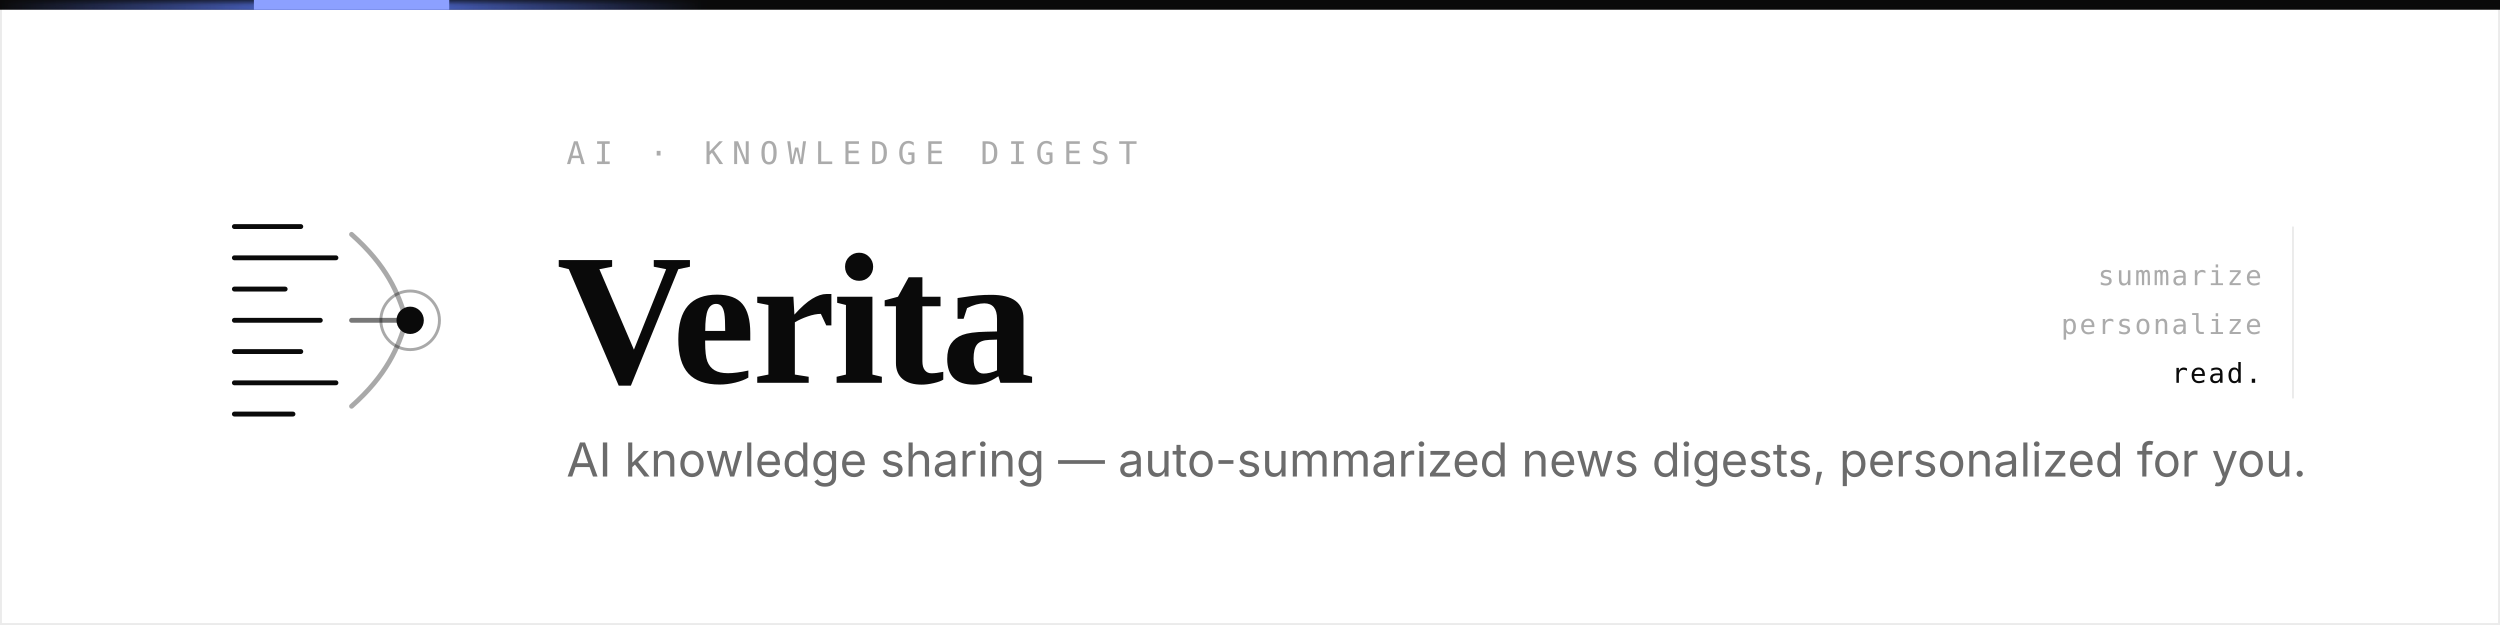
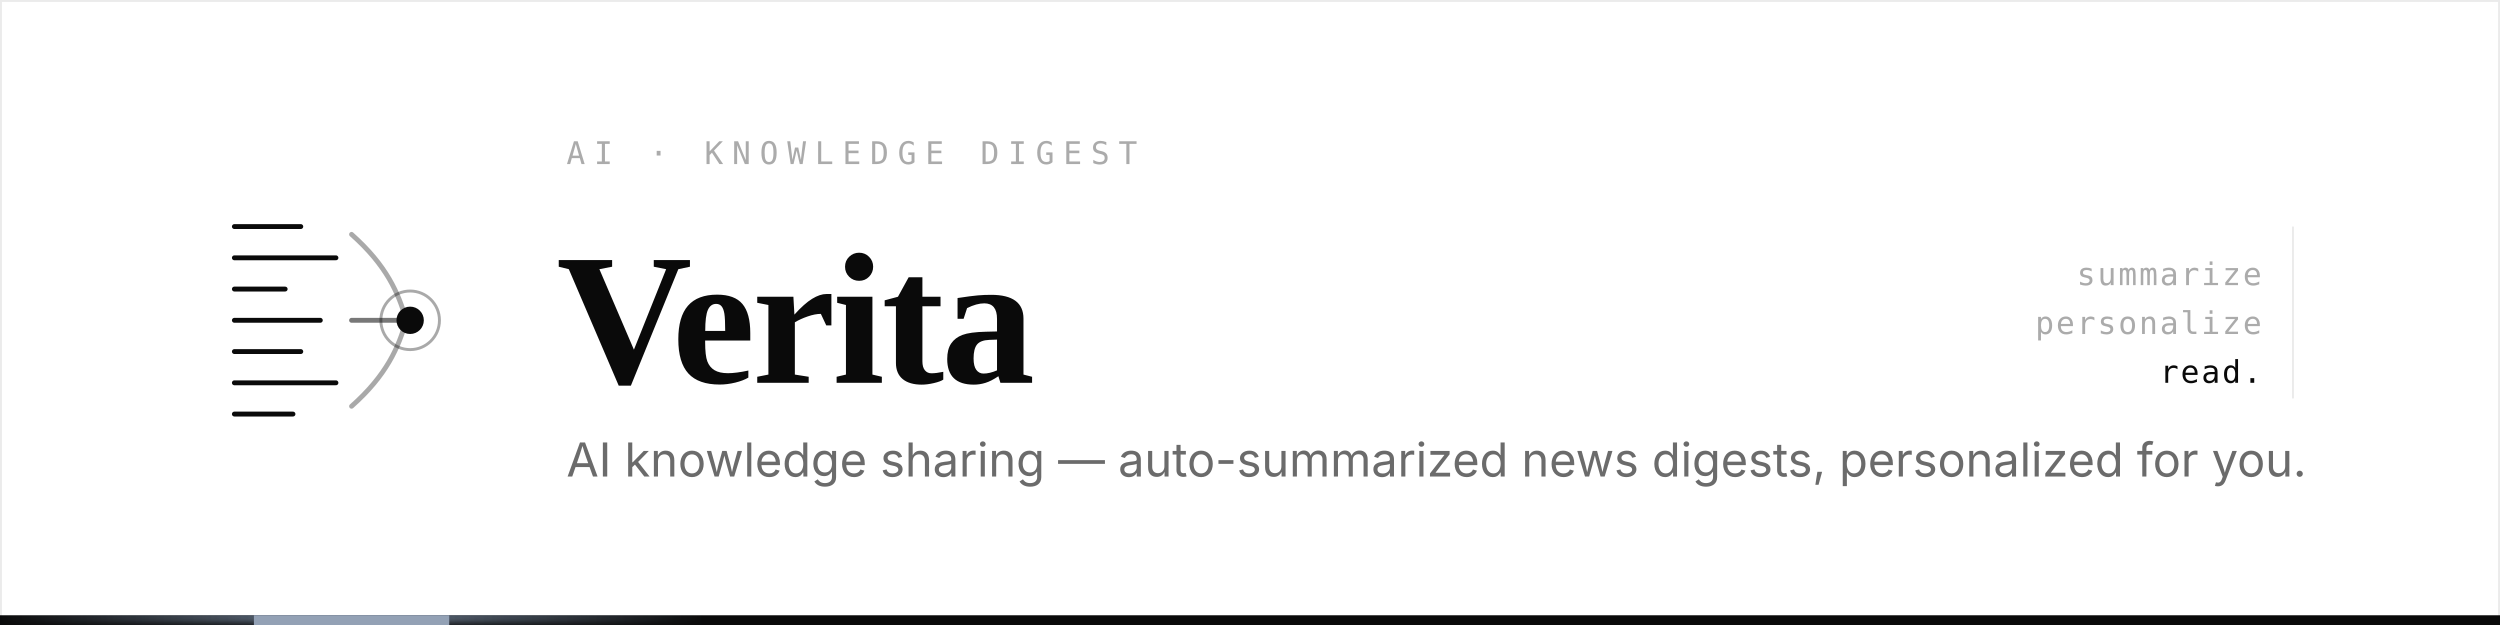
<svg xmlns="http://www.w3.org/2000/svg" width="1280" height="320" viewBox="0 0 1280 320" role="img" aria-label="Verita — AI knowledge sharing, auto-summarized news digests, personalized for you">
  <defs>
    <style>
      .serif { font-family: "Newsreader", "Iowan Old Style", Georgia, "Times New Roman", serif; }
      .sans  { font-family: "Inter", system-ui, -apple-system, "Segoe UI", sans-serif; }
      .mono  { font-family: "JetBrains Mono", ui-monospace, "SF Mono", Menlo, monospace; }
      @keyframes verita-sweep {
        0%   { transform: translateX(-360px); }
        100% { transform: translateX(1280px); }
      }
      .beam { animation: verita-sweep 4.2s cubic-bezier(0.45,0,0.55,1) infinite; }
      @media (prefers-reduced-motion: reduce) {
        .beam { animation: none; transform: translateX(460px); }
      }
    </style>
    <linearGradient id="beamGrad" x1="0" y1="0" x2="1" y2="0">
-       <stop offset="0" stop-color="#5C7CFA" stop-opacity="0" />
-       <stop offset="0.5" stop-color="#5C7CFA" stop-opacity="1" />
-       <stop offset="1" stop-color="#5C7CFA" stop-opacity="0" />
+       <stop offset="0" stop-color="#6B7A8F" stop-opacity="0" />
+       <stop offset="0.5" stop-color="#6B7A8F" stop-opacity="1" />
+       <stop offset="1" stop-color="#6B7A8F" stop-opacity="0" />
    </linearGradient>
    <filter id="beamGlow" x="-50%" y="-400%" width="200%" height="900%">
      <feGaussianBlur stdDeviation="2.2" />
    </filter>
    <clipPath id="barClip">
-       <rect x="0" y="0" width="1280" height="5" />
+       <rect x="0" y="315" width="1280" height="5" />
    </clipPath>
  </defs>
  <rect width="1280" height="320" fill="#FFFFFF" />
  <rect x="0.5" y="0.5" width="1279" height="319" fill="none" stroke="#EBEBEB" stroke-width="1" />
  <g clip-path="url(#barClip)">
-     <rect x="0" y="0" width="1280" height="5" fill="#0A0A0A" />
+     <rect x="0" y="315" width="1280" height="5" fill="#0A0A0A" />
    <g class="beam">
-       <rect x="0" y="-3" width="360" height="11" fill="url(#beamGrad)" filter="url(#beamGlow)" />
-       <rect x="130" y="0" width="100" height="5" fill="#8CA0FF" />
+       <rect x="0" y="312" width="360" height="11" fill="url(#beamGrad)" filter="url(#beamGlow)" />
+       <rect x="130" y="315" width="100" height="5" fill="#93A1B5" />
    </g>
  </g>
  <g transform="translate(120, 116)" stroke="#0A0A0A" stroke-width="2.5" stroke-linecap="round" fill="none">
    <line x1="0" y1="0" x2="34" y2="0" />
    <line x1="0" y1="16" x2="52" y2="16" />
    <line x1="0" y1="32" x2="26" y2="32" />
    <line x1="0" y1="48" x2="44" y2="48" />
    <line x1="0" y1="64" x2="34" y2="64" />
    <line x1="0" y1="80" x2="52" y2="80" />
    <line x1="0" y1="96" x2="30" y2="96" />
    <path d="M60 4  C 78 20, 84 34, 88 48" opacity="0.35" />
    <path d="M60 48 L 88 48" opacity="0.55" />
    <path d="M60 92 C 78 76, 84 62, 88 48" opacity="0.35" />
  </g>
  <circle cx="210" cy="164" r="7" fill="#0A0A0A" />
  <circle cx="210" cy="164" r="15" fill="none" stroke="#0A0A0A" stroke-width="1.5" opacity="0.35" />
  <text class="mono" x="290" y="84" font-size="16" letter-spacing="4.5" fill="#ABABAB">AI · KNOWLEDGE DIGEST</text>
  <text class="serif" x="285" y="196" font-size="96" font-weight="600" letter-spacing="-1.5" fill="#0A0A0A">Verita</text>
  <text class="sans" x="290" y="244" font-size="24" font-weight="400" fill="#6B6B6B">AI knowledge sharing — auto-summarized news digests, personalized for you.</text>
  <line x1="1174" y1="116" x2="1174" y2="204" stroke="#EBEBEB" stroke-width="1" />
-   <text class="mono" x="1158" y="146" text-anchor="end" font-size="14" letter-spacing="1" fill="#ABABAB">summarize</text>
-   <text class="mono" x="1158" y="171" text-anchor="end" font-size="14" letter-spacing="1" fill="#ABABAB">personalize</text>
-   <text class="mono" x="1158" y="196" text-anchor="end" font-size="14" letter-spacing="1" fill="#0A0A0A">read.</text>
+   <text class="mono" x="1158" y="146" text-anchor="end" font-size="16" letter-spacing="1" fill="#ABABAB">summarize</text>
+   <text class="mono" x="1158" y="171" text-anchor="end" font-size="16" letter-spacing="1" fill="#ABABAB">personalize</text>
+   <text class="mono" x="1158" y="196" text-anchor="end" font-size="16" letter-spacing="1" fill="#0A0A0A">read.</text>
</svg>
